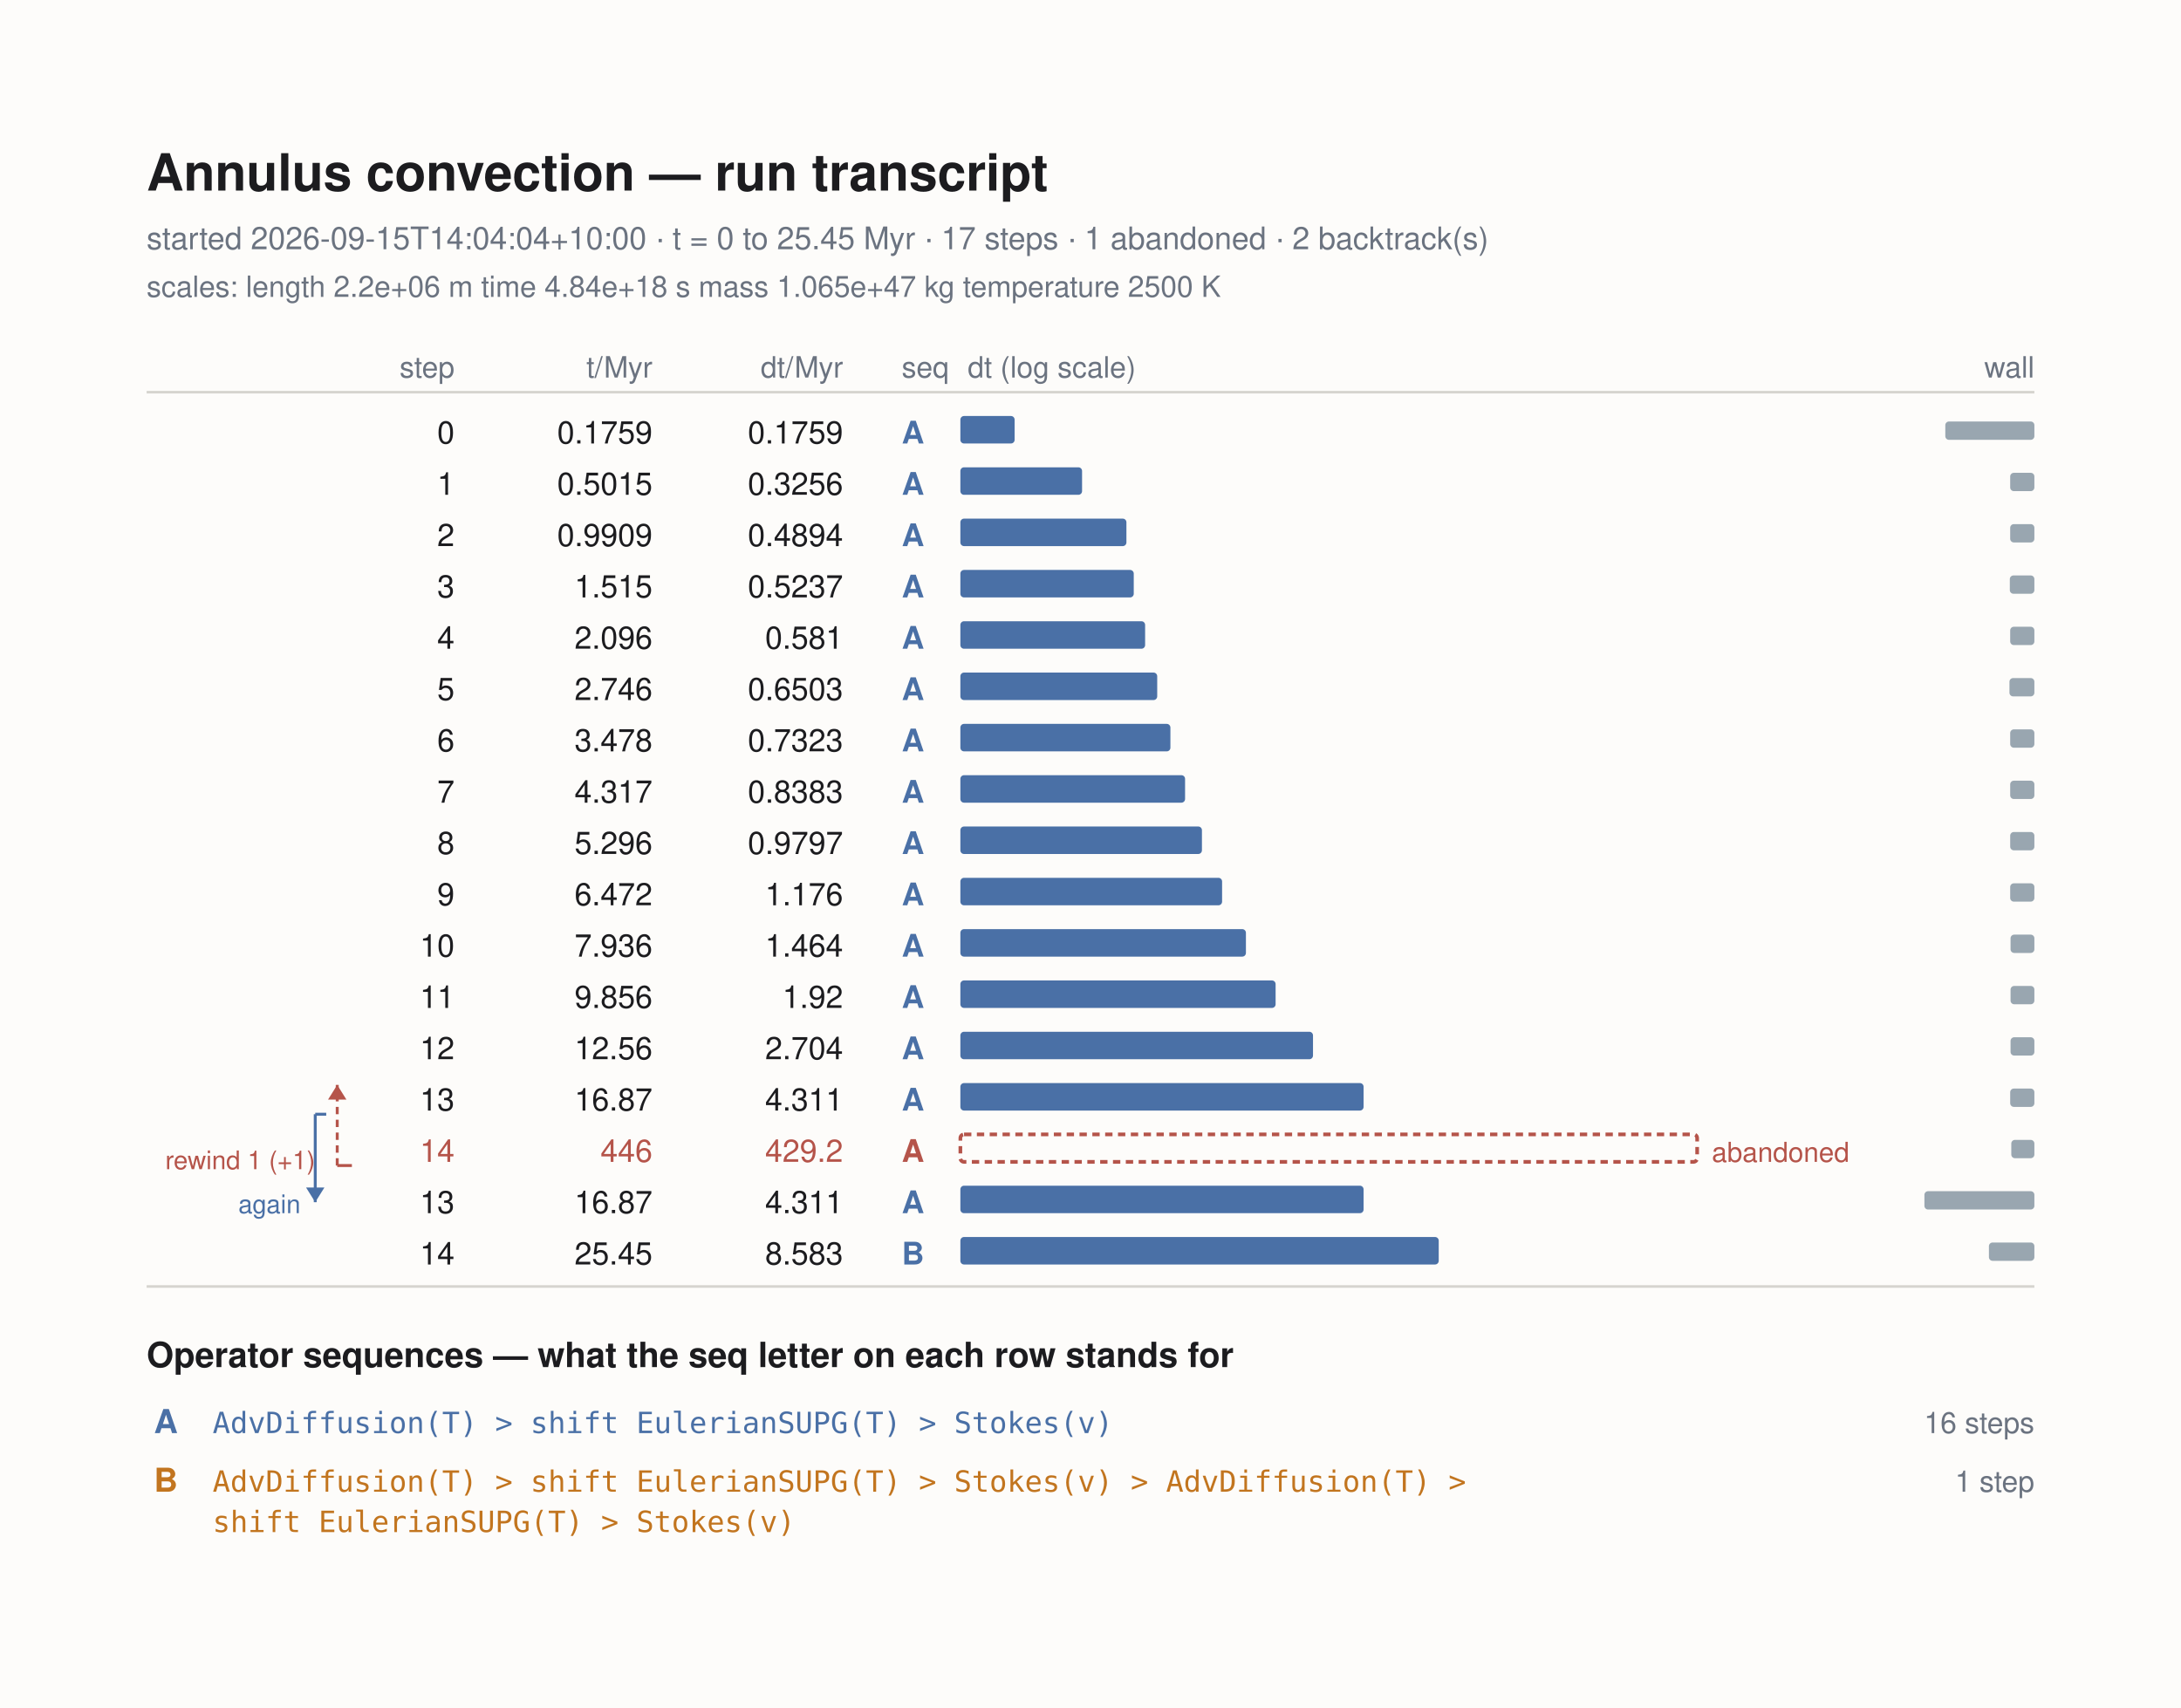
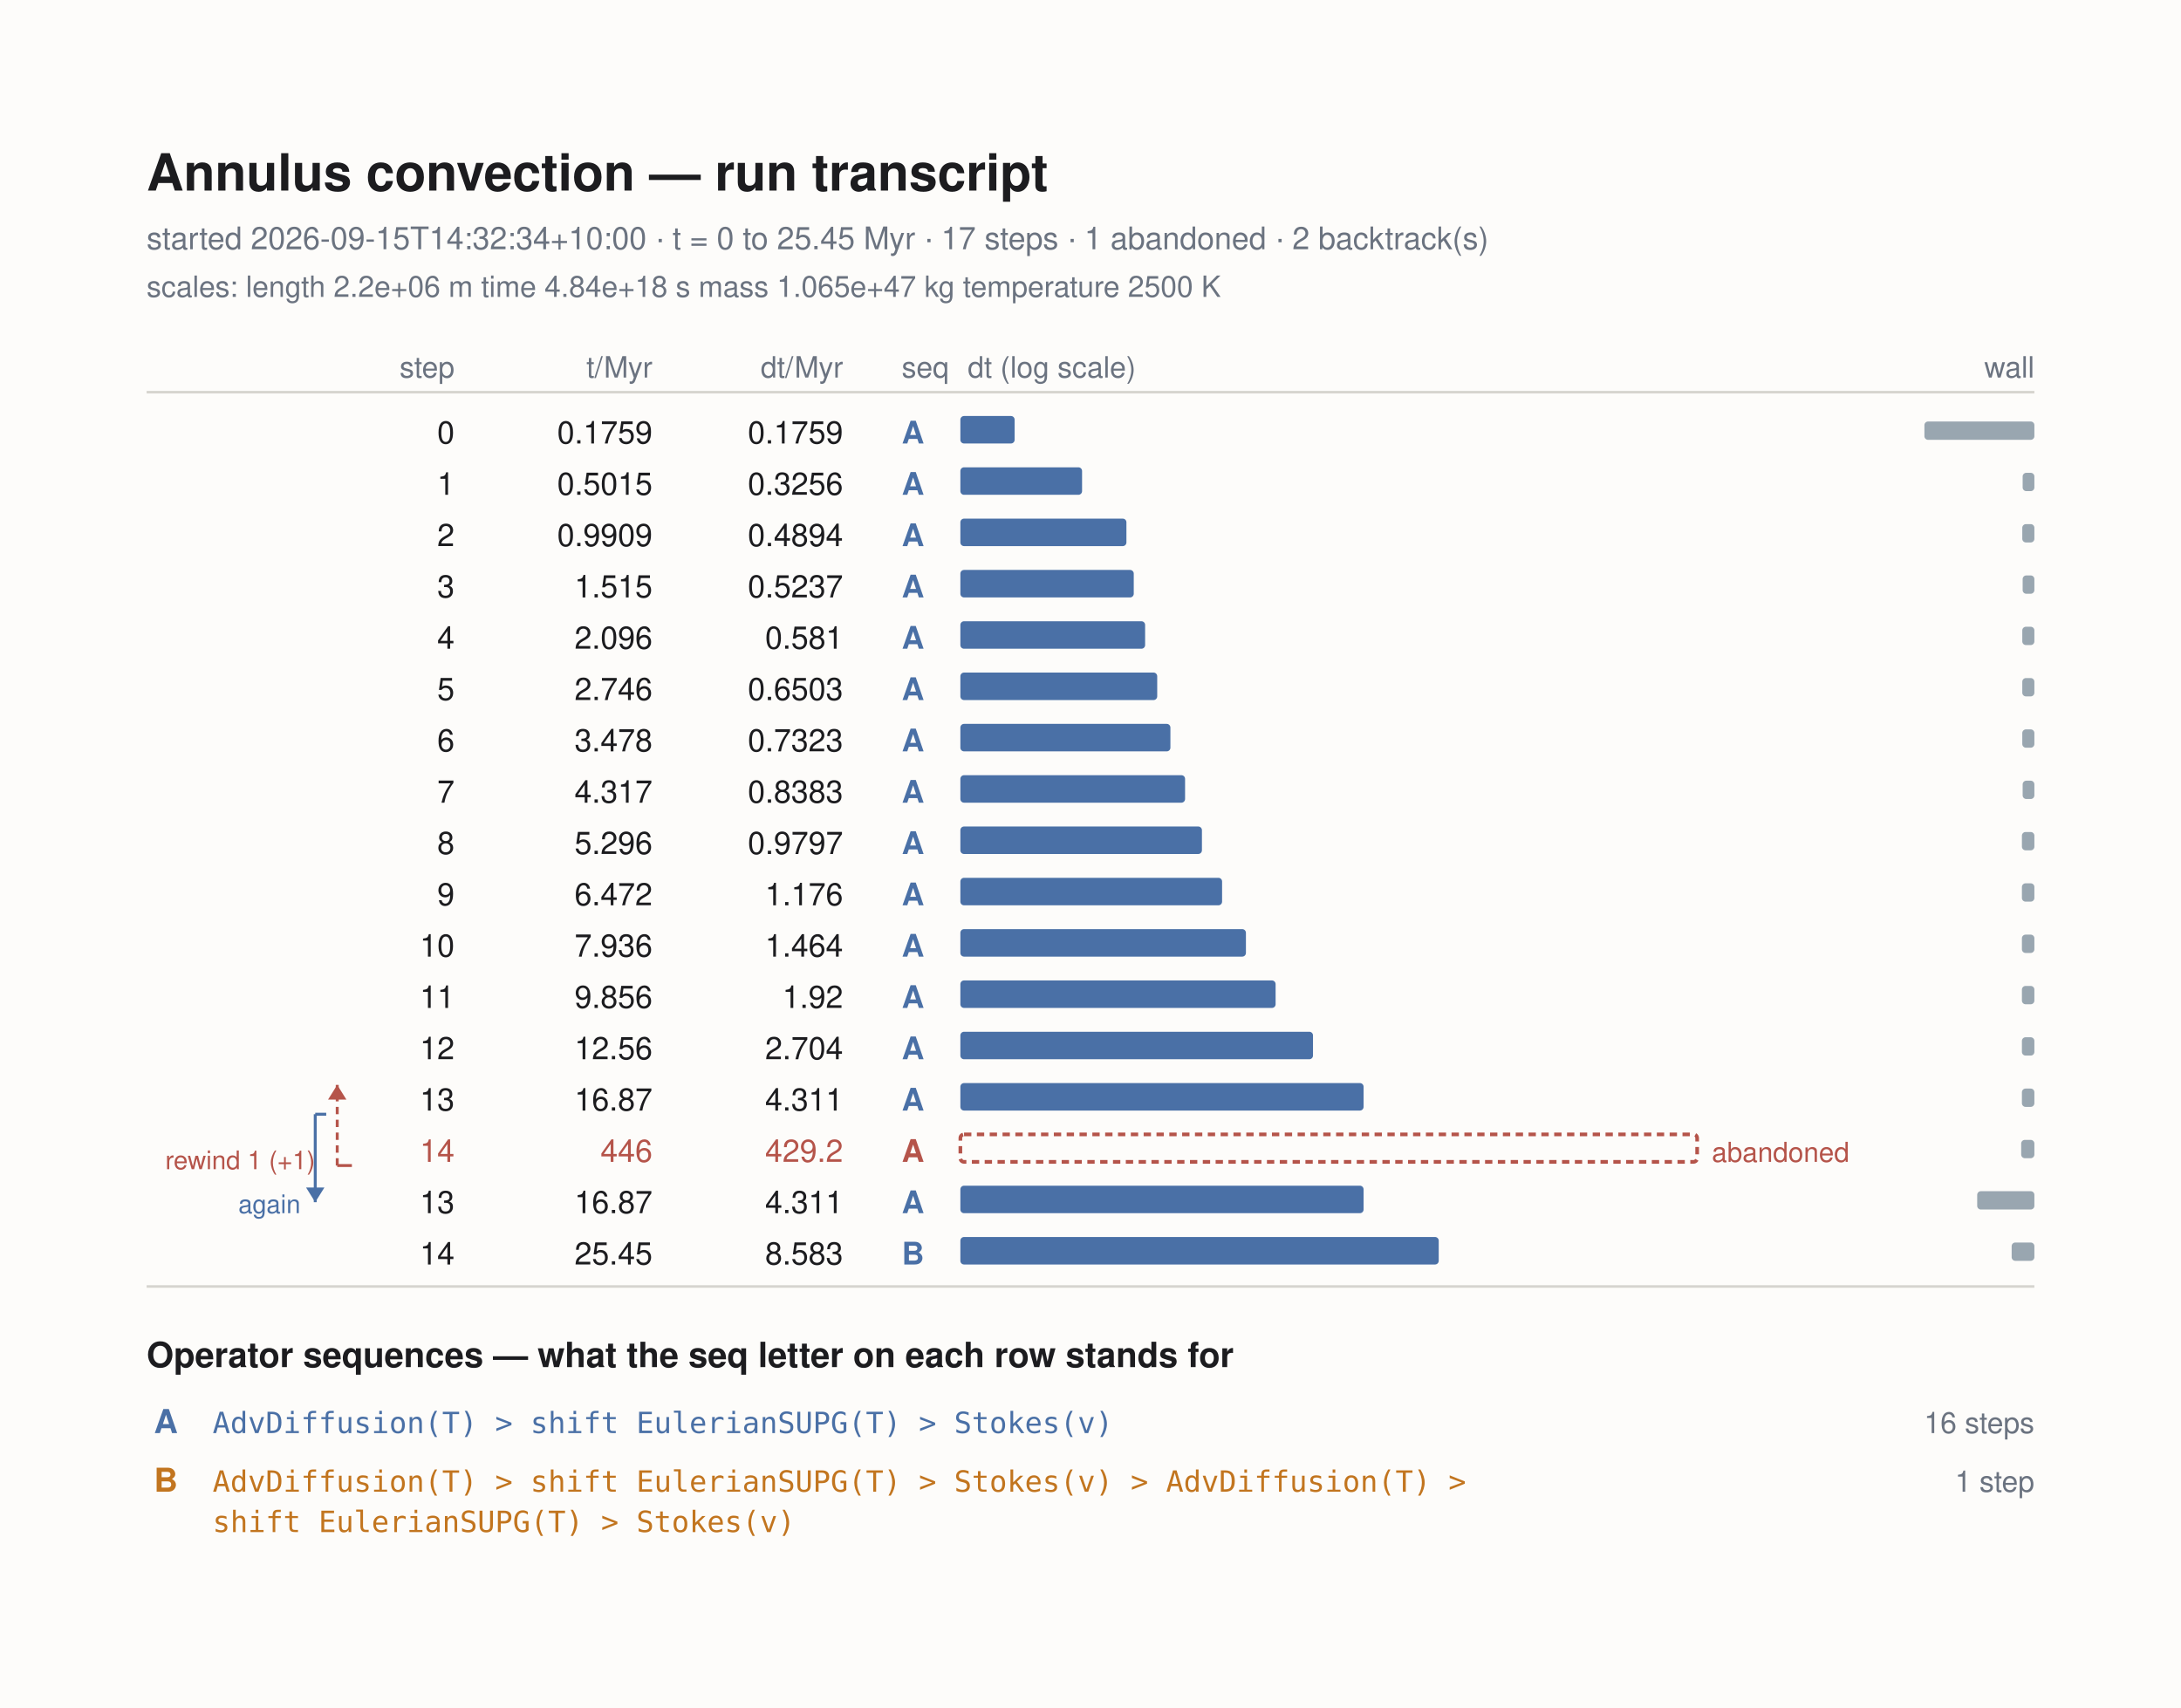
<svg xmlns="http://www.w3.org/2000/svg" width="595" height="466" viewBox="0 0 595 466">
  <rect x="0" y="0" width="595.0" height="466.0" fill="#fdfcfa" />
  <text x="40.0" y="52.0" font-family="'Helvetica Neue', Helvetica, Arial, sans-serif" font-size="14" fill="#1c1c1f" text-anchor="start" font-weight="600">Annulus convection — run transcript</text>
-   <text x="40.0" y="68.0" font-family="'Helvetica Neue', Helvetica, Arial, sans-serif" font-size="8.5" fill="#6b7380" text-anchor="start" font-weight="normal">started 2026-09-15T14:04:04+10:00  ·  t = 0 to 25.45 Myr  ·  17 steps  ·  1 abandoned  ·  2 backtrack(s)</text>
+   <text x="40.0" y="68.0" font-family="'Helvetica Neue', Helvetica, Arial, sans-serif" font-size="8.5" fill="#6b7380" text-anchor="start" font-weight="normal">started 2026-09-15T14:32:34+10:00  ·  t = 0 to 25.45 Myr  ·  17 steps  ·  1 abandoned  ·  2 backtrack(s)</text>
  <text x="40.0" y="81.0" font-family="'Helvetica Neue', Helvetica, Arial, sans-serif" font-size="8" fill="#6b7380" text-anchor="start" font-weight="normal">scales: length 2.2e+06 m   time 4.84e+18 s   mass 1.065e+47 kg   temperature 2500 K</text>
  <text x="124.0" y="103.0" font-family="'Helvetica Neue', Helvetica, Arial, sans-serif" font-size="8" fill="#6b7380" text-anchor="end" font-weight="normal">step</text>
  <text x="178.0" y="103.0" font-family="'Helvetica Neue', Helvetica, Arial, sans-serif" font-size="8" fill="#6b7380" text-anchor="end" font-weight="normal">t/Myr</text>
  <text x="230.0" y="103.0" font-family="'Helvetica Neue', Helvetica, Arial, sans-serif" font-size="8" fill="#6b7380" text-anchor="end" font-weight="normal">dt/Myr</text>
  <text x="246.0" y="103.0" font-family="'Helvetica Neue', Helvetica, Arial, sans-serif" font-size="8" fill="#6b7380" text-anchor="start" font-weight="normal">seq</text>
  <text x="264.0" y="103.0" font-family="'Helvetica Neue', Helvetica, Arial, sans-serif" font-size="8" fill="#6b7380" text-anchor="start" font-weight="normal">dt (log scale)</text>
  <text x="555.0" y="103.0" font-family="'Helvetica Neue', Helvetica, Arial, sans-serif" font-size="8" fill="#6b7380" text-anchor="end" font-weight="normal">wall</text>
  <line x1="40.0" y1="107.0" x2="555.0" y2="107.0" stroke="#d6d4cf" stroke-width="0.7" />
  <text x="124.0" y="121.0" font-family="'Helvetica Neue', Helvetica, Arial, sans-serif" font-size="8.5" fill="#1c1c1f" text-anchor="end" font-weight="normal">0</text>
  <text x="178.0" y="121.0" font-family="'Helvetica Neue', Helvetica, Arial, sans-serif" font-size="8.5" fill="#1c1c1f" text-anchor="end" font-weight="normal">0.1759</text>
  <text x="230.0" y="121.0" font-family="'Helvetica Neue', Helvetica, Arial, sans-serif" font-size="8.5" fill="#1c1c1f" text-anchor="end" font-weight="normal">0.1759</text>
  <text x="246.0" y="121.0" font-family="'Helvetica Neue', Helvetica, Arial, sans-serif" font-size="8.5" fill="#4a70a6" text-anchor="start" font-weight="600">A</text>
  <rect x="262.0" y="113.5" width="14.8" height="7.5" rx="1" fill="#4a70a6" />
-   <rect x="530.7" y="115.0" width="24.3" height="5.0" rx="1" fill="#99a6b0" />
+   <rect x="525.0" y="115.0" width="30.0" height="5.0" rx="1" fill="#99a6b0" />
  <text x="124.0" y="135.0" font-family="'Helvetica Neue', Helvetica, Arial, sans-serif" font-size="8.5" fill="#1c1c1f" text-anchor="end" font-weight="normal">1</text>
  <text x="178.0" y="135.0" font-family="'Helvetica Neue', Helvetica, Arial, sans-serif" font-size="8.5" fill="#1c1c1f" text-anchor="end" font-weight="normal">0.5015</text>
  <text x="230.0" y="135.0" font-family="'Helvetica Neue', Helvetica, Arial, sans-serif" font-size="8.5" fill="#1c1c1f" text-anchor="end" font-weight="normal">0.3256</text>
  <text x="246.0" y="135.0" font-family="'Helvetica Neue', Helvetica, Arial, sans-serif" font-size="8.5" fill="#4a70a6" text-anchor="start" font-weight="600">A</text>
  <rect x="262.0" y="127.5" width="33.2" height="7.5" rx="1" fill="#4a70a6" />
-   <rect x="548.4" y="129.0" width="6.6" height="5.0" rx="1" fill="#99a6b0" />
+   <rect x="551.8" y="129.0" width="3.2" height="5.0" rx="1" fill="#99a6b0" />
  <text x="124.0" y="149.0" font-family="'Helvetica Neue', Helvetica, Arial, sans-serif" font-size="8.5" fill="#1c1c1f" text-anchor="end" font-weight="normal">2</text>
  <text x="178.0" y="149.0" font-family="'Helvetica Neue', Helvetica, Arial, sans-serif" font-size="8.5" fill="#1c1c1f" text-anchor="end" font-weight="normal">0.9909</text>
  <text x="230.0" y="149.0" font-family="'Helvetica Neue', Helvetica, Arial, sans-serif" font-size="8.5" fill="#1c1c1f" text-anchor="end" font-weight="normal">0.4894</text>
  <text x="246.0" y="149.0" font-family="'Helvetica Neue', Helvetica, Arial, sans-serif" font-size="8.5" fill="#4a70a6" text-anchor="start" font-weight="600">A</text>
  <rect x="262.0" y="141.5" width="45.3" height="7.5" rx="1" fill="#4a70a6" />
-   <rect x="548.4" y="143.0" width="6.6" height="5.0" rx="1" fill="#99a6b0" />
+   <rect x="551.7" y="143.0" width="3.3" height="5.0" rx="1" fill="#99a6b0" />
  <text x="124.0" y="163.0" font-family="'Helvetica Neue', Helvetica, Arial, sans-serif" font-size="8.5" fill="#1c1c1f" text-anchor="end" font-weight="normal">3</text>
  <text x="178.0" y="163.0" font-family="'Helvetica Neue', Helvetica, Arial, sans-serif" font-size="8.5" fill="#1c1c1f" text-anchor="end" font-weight="normal">1.515</text>
  <text x="230.0" y="163.0" font-family="'Helvetica Neue', Helvetica, Arial, sans-serif" font-size="8.5" fill="#1c1c1f" text-anchor="end" font-weight="normal">0.5237</text>
  <text x="246.0" y="163.0" font-family="'Helvetica Neue', Helvetica, Arial, sans-serif" font-size="8.5" fill="#4a70a6" text-anchor="start" font-weight="600">A</text>
  <rect x="262.0" y="155.5" width="47.3" height="7.5" rx="1" fill="#4a70a6" />
-   <rect x="548.3" y="157.0" width="6.7" height="5.0" rx="1" fill="#99a6b0" />
+   <rect x="551.8" y="157.0" width="3.2" height="5.0" rx="1" fill="#99a6b0" />
  <text x="124.0" y="177.0" font-family="'Helvetica Neue', Helvetica, Arial, sans-serif" font-size="8.5" fill="#1c1c1f" text-anchor="end" font-weight="normal">4</text>
  <text x="178.0" y="177.0" font-family="'Helvetica Neue', Helvetica, Arial, sans-serif" font-size="8.5" fill="#1c1c1f" text-anchor="end" font-weight="normal">2.096</text>
  <text x="230.0" y="177.0" font-family="'Helvetica Neue', Helvetica, Arial, sans-serif" font-size="8.5" fill="#1c1c1f" text-anchor="end" font-weight="normal">0.581</text>
  <text x="246.0" y="177.0" font-family="'Helvetica Neue', Helvetica, Arial, sans-serif" font-size="8.5" fill="#4a70a6" text-anchor="start" font-weight="600">A</text>
  <rect x="262.0" y="169.5" width="50.4" height="7.5" rx="1" fill="#4a70a6" />
-   <rect x="548.4" y="171.0" width="6.6" height="5.0" rx="1" fill="#99a6b0" />
+   <rect x="551.7" y="171.0" width="3.3" height="5.0" rx="1" fill="#99a6b0" />
  <text x="124.0" y="191.0" font-family="'Helvetica Neue', Helvetica, Arial, sans-serif" font-size="8.5" fill="#1c1c1f" text-anchor="end" font-weight="normal">5</text>
  <text x="178.0" y="191.0" font-family="'Helvetica Neue', Helvetica, Arial, sans-serif" font-size="8.5" fill="#1c1c1f" text-anchor="end" font-weight="normal">2.746</text>
  <text x="230.0" y="191.0" font-family="'Helvetica Neue', Helvetica, Arial, sans-serif" font-size="8.5" fill="#1c1c1f" text-anchor="end" font-weight="normal">0.6503</text>
  <text x="246.0" y="191.0" font-family="'Helvetica Neue', Helvetica, Arial, sans-serif" font-size="8.5" fill="#4a70a6" text-anchor="start" font-weight="600">A</text>
  <rect x="262.0" y="183.5" width="53.7" height="7.5" rx="1" fill="#4a70a6" />
-   <rect x="548.2" y="185.0" width="6.8" height="5.0" rx="1" fill="#99a6b0" />
+   <rect x="551.7" y="185.0" width="3.3" height="5.0" rx="1" fill="#99a6b0" />
  <text x="124.0" y="205.0" font-family="'Helvetica Neue', Helvetica, Arial, sans-serif" font-size="8.5" fill="#1c1c1f" text-anchor="end" font-weight="normal">6</text>
  <text x="178.0" y="205.0" font-family="'Helvetica Neue', Helvetica, Arial, sans-serif" font-size="8.5" fill="#1c1c1f" text-anchor="end" font-weight="normal">3.478</text>
  <text x="230.0" y="205.0" font-family="'Helvetica Neue', Helvetica, Arial, sans-serif" font-size="8.5" fill="#1c1c1f" text-anchor="end" font-weight="normal">0.7323</text>
  <text x="246.0" y="205.0" font-family="'Helvetica Neue', Helvetica, Arial, sans-serif" font-size="8.5" fill="#4a70a6" text-anchor="start" font-weight="600">A</text>
  <rect x="262.0" y="197.5" width="57.3" height="7.5" rx="1" fill="#4a70a6" />
-   <rect x="548.4" y="199.0" width="6.6" height="5.0" rx="1" fill="#99a6b0" />
+   <rect x="551.7" y="199.0" width="3.3" height="5.0" rx="1" fill="#99a6b0" />
  <text x="124.0" y="219.0" font-family="'Helvetica Neue', Helvetica, Arial, sans-serif" font-size="8.5" fill="#1c1c1f" text-anchor="end" font-weight="normal">7</text>
  <text x="178.0" y="219.0" font-family="'Helvetica Neue', Helvetica, Arial, sans-serif" font-size="8.5" fill="#1c1c1f" text-anchor="end" font-weight="normal">4.317</text>
  <text x="230.0" y="219.0" font-family="'Helvetica Neue', Helvetica, Arial, sans-serif" font-size="8.5" fill="#1c1c1f" text-anchor="end" font-weight="normal">0.8383</text>
  <text x="246.0" y="219.0" font-family="'Helvetica Neue', Helvetica, Arial, sans-serif" font-size="8.5" fill="#4a70a6" text-anchor="start" font-weight="600">A</text>
  <rect x="262.0" y="211.5" width="61.3" height="7.5" rx="1" fill="#4a70a6" />
-   <rect x="548.4" y="213.0" width="6.6" height="5.0" rx="1" fill="#99a6b0" />
+   <rect x="551.8" y="213.0" width="3.2" height="5.0" rx="1" fill="#99a6b0" />
  <text x="124.0" y="233.0" font-family="'Helvetica Neue', Helvetica, Arial, sans-serif" font-size="8.5" fill="#1c1c1f" text-anchor="end" font-weight="normal">8</text>
  <text x="178.0" y="233.0" font-family="'Helvetica Neue', Helvetica, Arial, sans-serif" font-size="8.5" fill="#1c1c1f" text-anchor="end" font-weight="normal">5.296</text>
  <text x="230.0" y="233.0" font-family="'Helvetica Neue', Helvetica, Arial, sans-serif" font-size="8.5" fill="#1c1c1f" text-anchor="end" font-weight="normal">0.9797</text>
  <text x="246.0" y="233.0" font-family="'Helvetica Neue', Helvetica, Arial, sans-serif" font-size="8.5" fill="#4a70a6" text-anchor="start" font-weight="600">A</text>
  <rect x="262.0" y="225.5" width="65.9" height="7.5" rx="1" fill="#4a70a6" />
-   <rect x="548.4" y="227.0" width="6.6" height="5.0" rx="1" fill="#99a6b0" />
+   <rect x="551.6" y="227.0" width="3.4" height="5.0" rx="1" fill="#99a6b0" />
  <text x="124.0" y="247.0" font-family="'Helvetica Neue', Helvetica, Arial, sans-serif" font-size="8.5" fill="#1c1c1f" text-anchor="end" font-weight="normal">9</text>
  <text x="178.0" y="247.0" font-family="'Helvetica Neue', Helvetica, Arial, sans-serif" font-size="8.5" fill="#1c1c1f" text-anchor="end" font-weight="normal">6.472</text>
  <text x="230.0" y="247.0" font-family="'Helvetica Neue', Helvetica, Arial, sans-serif" font-size="8.5" fill="#1c1c1f" text-anchor="end" font-weight="normal">1.176</text>
  <text x="246.0" y="247.0" font-family="'Helvetica Neue', Helvetica, Arial, sans-serif" font-size="8.5" fill="#4a70a6" text-anchor="start" font-weight="600">A</text>
  <rect x="262.0" y="239.5" width="71.4" height="7.5" rx="1" fill="#4a70a6" />
-   <rect x="548.4" y="241.0" width="6.6" height="5.0" rx="1" fill="#99a6b0" />
+   <rect x="551.6" y="241.0" width="3.4" height="5.0" rx="1" fill="#99a6b0" />
  <text x="124.0" y="261.0" font-family="'Helvetica Neue', Helvetica, Arial, sans-serif" font-size="8.5" fill="#1c1c1f" text-anchor="end" font-weight="normal">10</text>
  <text x="178.0" y="261.0" font-family="'Helvetica Neue', Helvetica, Arial, sans-serif" font-size="8.5" fill="#1c1c1f" text-anchor="end" font-weight="normal">7.936</text>
  <text x="230.0" y="261.0" font-family="'Helvetica Neue', Helvetica, Arial, sans-serif" font-size="8.5" fill="#1c1c1f" text-anchor="end" font-weight="normal">1.464</text>
  <text x="246.0" y="261.0" font-family="'Helvetica Neue', Helvetica, Arial, sans-serif" font-size="8.5" fill="#4a70a6" text-anchor="start" font-weight="600">A</text>
  <rect x="262.0" y="253.5" width="77.9" height="7.5" rx="1" fill="#4a70a6" />
-   <rect x="548.5" y="255.0" width="6.5" height="5.0" rx="1" fill="#99a6b0" />
+   <rect x="551.6" y="255.0" width="3.4" height="5.0" rx="1" fill="#99a6b0" />
  <text x="124.0" y="275.0" font-family="'Helvetica Neue', Helvetica, Arial, sans-serif" font-size="8.5" fill="#1c1c1f" text-anchor="end" font-weight="normal">11</text>
  <text x="178.0" y="275.0" font-family="'Helvetica Neue', Helvetica, Arial, sans-serif" font-size="8.5" fill="#1c1c1f" text-anchor="end" font-weight="normal">9.856</text>
  <text x="230.0" y="275.0" font-family="'Helvetica Neue', Helvetica, Arial, sans-serif" font-size="8.5" fill="#1c1c1f" text-anchor="end" font-weight="normal">1.92</text>
  <text x="246.0" y="275.0" font-family="'Helvetica Neue', Helvetica, Arial, sans-serif" font-size="8.5" fill="#4a70a6" text-anchor="start" font-weight="600">A</text>
  <rect x="262.0" y="267.5" width="86.0" height="7.5" rx="1" fill="#4a70a6" />
-   <rect x="548.5" y="269.0" width="6.5" height="5.0" rx="1" fill="#99a6b0" />
+   <rect x="551.6" y="269.0" width="3.4" height="5.0" rx="1" fill="#99a6b0" />
  <text x="124.0" y="289.0" font-family="'Helvetica Neue', Helvetica, Arial, sans-serif" font-size="8.5" fill="#1c1c1f" text-anchor="end" font-weight="normal">12</text>
  <text x="178.0" y="289.0" font-family="'Helvetica Neue', Helvetica, Arial, sans-serif" font-size="8.5" fill="#1c1c1f" text-anchor="end" font-weight="normal">12.56</text>
  <text x="230.0" y="289.0" font-family="'Helvetica Neue', Helvetica, Arial, sans-serif" font-size="8.5" fill="#1c1c1f" text-anchor="end" font-weight="normal">2.704</text>
  <text x="246.0" y="289.0" font-family="'Helvetica Neue', Helvetica, Arial, sans-serif" font-size="8.5" fill="#4a70a6" text-anchor="start" font-weight="600">A</text>
  <rect x="262.0" y="281.5" width="96.2" height="7.5" rx="1" fill="#4a70a6" />
-   <rect x="548.5" y="283.0" width="6.5" height="5.0" rx="1" fill="#99a6b0" />
+   <rect x="551.6" y="283.0" width="3.4" height="5.0" rx="1" fill="#99a6b0" />
  <text x="124.0" y="303.0" font-family="'Helvetica Neue', Helvetica, Arial, sans-serif" font-size="8.5" fill="#1c1c1f" text-anchor="end" font-weight="normal">13</text>
  <text x="178.0" y="303.0" font-family="'Helvetica Neue', Helvetica, Arial, sans-serif" font-size="8.5" fill="#1c1c1f" text-anchor="end" font-weight="normal">16.87</text>
  <text x="230.0" y="303.0" font-family="'Helvetica Neue', Helvetica, Arial, sans-serif" font-size="8.5" fill="#1c1c1f" text-anchor="end" font-weight="normal">4.311</text>
  <text x="246.0" y="303.0" font-family="'Helvetica Neue', Helvetica, Arial, sans-serif" font-size="8.5" fill="#4a70a6" text-anchor="start" font-weight="600">A</text>
  <rect x="262.0" y="295.5" width="110.0" height="7.5" rx="1" fill="#4a70a6" />
-   <rect x="548.4" y="297.0" width="6.6" height="5.0" rx="1" fill="#99a6b0" />
+   <rect x="551.6" y="297.0" width="3.4" height="5.0" rx="1" fill="#99a6b0" />
  <text x="124.0" y="317.0" font-family="'Helvetica Neue', Helvetica, Arial, sans-serif" font-size="8.5" fill="#b5544a" text-anchor="end" font-weight="normal">14</text>
  <text x="178.0" y="317.0" font-family="'Helvetica Neue', Helvetica, Arial, sans-serif" font-size="8.5" fill="#b5544a" text-anchor="end" font-weight="normal">446</text>
  <text x="230.0" y="317.0" font-family="'Helvetica Neue', Helvetica, Arial, sans-serif" font-size="8.5" fill="#b5544a" text-anchor="end" font-weight="normal">429.2</text>
  <text x="246.0" y="317.0" font-family="'Helvetica Neue', Helvetica, Arial, sans-serif" font-size="8.5" fill="#b5544a" text-anchor="start" font-weight="600">A</text>
  <rect x="262.0" y="309.5" width="201.0" height="7.5" rx="1" fill="none" stroke="#b5544a" stroke-width="1.0" stroke-dasharray="2.0 1.5" />
  <text x="467.0" y="317.0" font-family="'Helvetica Neue', Helvetica, Arial, sans-serif" font-size="7.5" fill="#b5544a" text-anchor="start" font-weight="normal">abandoned</text>
-   <rect x="548.7" y="311.0" width="6.3" height="5.0" rx="1" fill="#99a6b0" />
+   <rect x="551.4" y="311.0" width="3.6" height="5.0" rx="1" fill="#99a6b0" />
  <text x="124.0" y="331.0" font-family="'Helvetica Neue', Helvetica, Arial, sans-serif" font-size="8.5" fill="#1c1c1f" text-anchor="end" font-weight="normal">13</text>
  <text x="178.0" y="331.0" font-family="'Helvetica Neue', Helvetica, Arial, sans-serif" font-size="8.5" fill="#1c1c1f" text-anchor="end" font-weight="normal">16.87</text>
  <text x="230.0" y="331.0" font-family="'Helvetica Neue', Helvetica, Arial, sans-serif" font-size="8.5" fill="#1c1c1f" text-anchor="end" font-weight="normal">4.311</text>
  <text x="246.0" y="331.0" font-family="'Helvetica Neue', Helvetica, Arial, sans-serif" font-size="8.5" fill="#4a70a6" text-anchor="start" font-weight="600">A</text>
  <rect x="262.0" y="323.5" width="110.0" height="7.5" rx="1" fill="#4a70a6" />
-   <rect x="525.0" y="325.0" width="30.0" height="5.0" rx="1" fill="#99a6b0" />
+   <rect x="539.4" y="325.0" width="15.6" height="5.0" rx="1" fill="#99a6b0" />
  <text x="124.0" y="345.0" font-family="'Helvetica Neue', Helvetica, Arial, sans-serif" font-size="8.5" fill="#1c1c1f" text-anchor="end" font-weight="normal">14</text>
  <text x="178.0" y="345.0" font-family="'Helvetica Neue', Helvetica, Arial, sans-serif" font-size="8.5" fill="#1c1c1f" text-anchor="end" font-weight="normal">25.45</text>
  <text x="230.0" y="345.0" font-family="'Helvetica Neue', Helvetica, Arial, sans-serif" font-size="8.5" fill="#1c1c1f" text-anchor="end" font-weight="normal">8.583</text>
  <text x="246.0" y="345.0" font-family="'Helvetica Neue', Helvetica, Arial, sans-serif" font-size="8.5" fill="#4a70a6" text-anchor="start" font-weight="600">B</text>
  <rect x="262.0" y="337.5" width="130.5" height="7.5" rx="1" fill="#4a70a6" />
-   <rect x="542.6" y="339.0" width="12.4" height="5.0" rx="1" fill="#99a6b0" />
+   <rect x="548.8" y="339.0" width="6.2" height="5.0" rx="1" fill="#99a6b0" />
  <line x1="40.0" y1="351.0" x2="555.0" y2="351.0" stroke="#d6d4cf" stroke-width="0.7" />
  <line x1="92.0" y1="318.0" x2="92.0" y2="296.0" stroke="#b5544a" stroke-width="0.8" stroke-dasharray="2.0 1.5" />
  <line x1="92.0" y1="318.0" x2="96.0" y2="318.0" stroke="#b5544a" stroke-width="0.8" />
  <path d="M 92.0 296.0 l -2.5 4.0 l 5.0 0 z" fill="#b5544a" />
  <text x="86.0" y="319.0" font-family="'Helvetica Neue', Helvetica, Arial, sans-serif" font-size="7" fill="#b5544a" text-anchor="end" font-weight="normal">rewind 1 (+1)</text>
  <line x1="86.0" y1="304.0" x2="86.0" y2="328.0" stroke="#4a70a6" stroke-width="0.8" />
  <line x1="86.0" y1="304.0" x2="89.0" y2="304.0" stroke="#4a70a6" stroke-width="0.8" />
  <path d="M 86.0 328.0 l -2.5 -4.0 l 5.0 0 z" fill="#4a70a6" />
  <text x="82.0" y="331.0" font-family="'Helvetica Neue', Helvetica, Arial, sans-serif" font-size="7" fill="#4a70a6" text-anchor="end" font-weight="normal">again</text>
  <text x="40.0" y="373.0" font-family="'Helvetica Neue', Helvetica, Arial, sans-serif" font-size="9.5" fill="#1c1c1f" text-anchor="start" font-weight="600">Operator sequences  —  what the seq letter on each row stands for</text>
  <text x="42.0" y="391.0" font-family="'Helvetica Neue', Helvetica, Arial, sans-serif" font-size="9" fill="#4a70a6" text-anchor="start" font-weight="600">A</text>
  <text x="555.0" y="391.0" font-family="'Helvetica Neue', Helvetica, Arial, sans-serif" font-size="8" fill="#6b7380" text-anchor="end" font-weight="normal">16 steps</text>
  <text x="58.0" y="391.0" font-family="'SF Mono', Menlo, monospace" font-size="8" fill="#4a70a6" text-anchor="start" font-weight="normal">AdvDiffusion(T)  &gt;  shift EulerianSUPG(T)  &gt;  Stokes(v)</text>
  <text x="42.0" y="407.0" font-family="'Helvetica Neue', Helvetica, Arial, sans-serif" font-size="9" fill="#c2751f" text-anchor="start" font-weight="600">B</text>
  <text x="555.0" y="407.0" font-family="'Helvetica Neue', Helvetica, Arial, sans-serif" font-size="8" fill="#6b7380" text-anchor="end" font-weight="normal">1 step</text>
  <text x="58.0" y="407.0" font-family="'SF Mono', Menlo, monospace" font-size="8" fill="#c2751f" text-anchor="start" font-weight="normal">AdvDiffusion(T)  &gt;  shift EulerianSUPG(T)  &gt;  Stokes(v)  &gt;  AdvDiffusion(T)  &gt;</text>
  <text x="58.0" y="418.0" font-family="'SF Mono', Menlo, monospace" font-size="8" fill="#c2751f" text-anchor="start" font-weight="normal">shift EulerianSUPG(T)  &gt;  Stokes(v)</text>
</svg>
